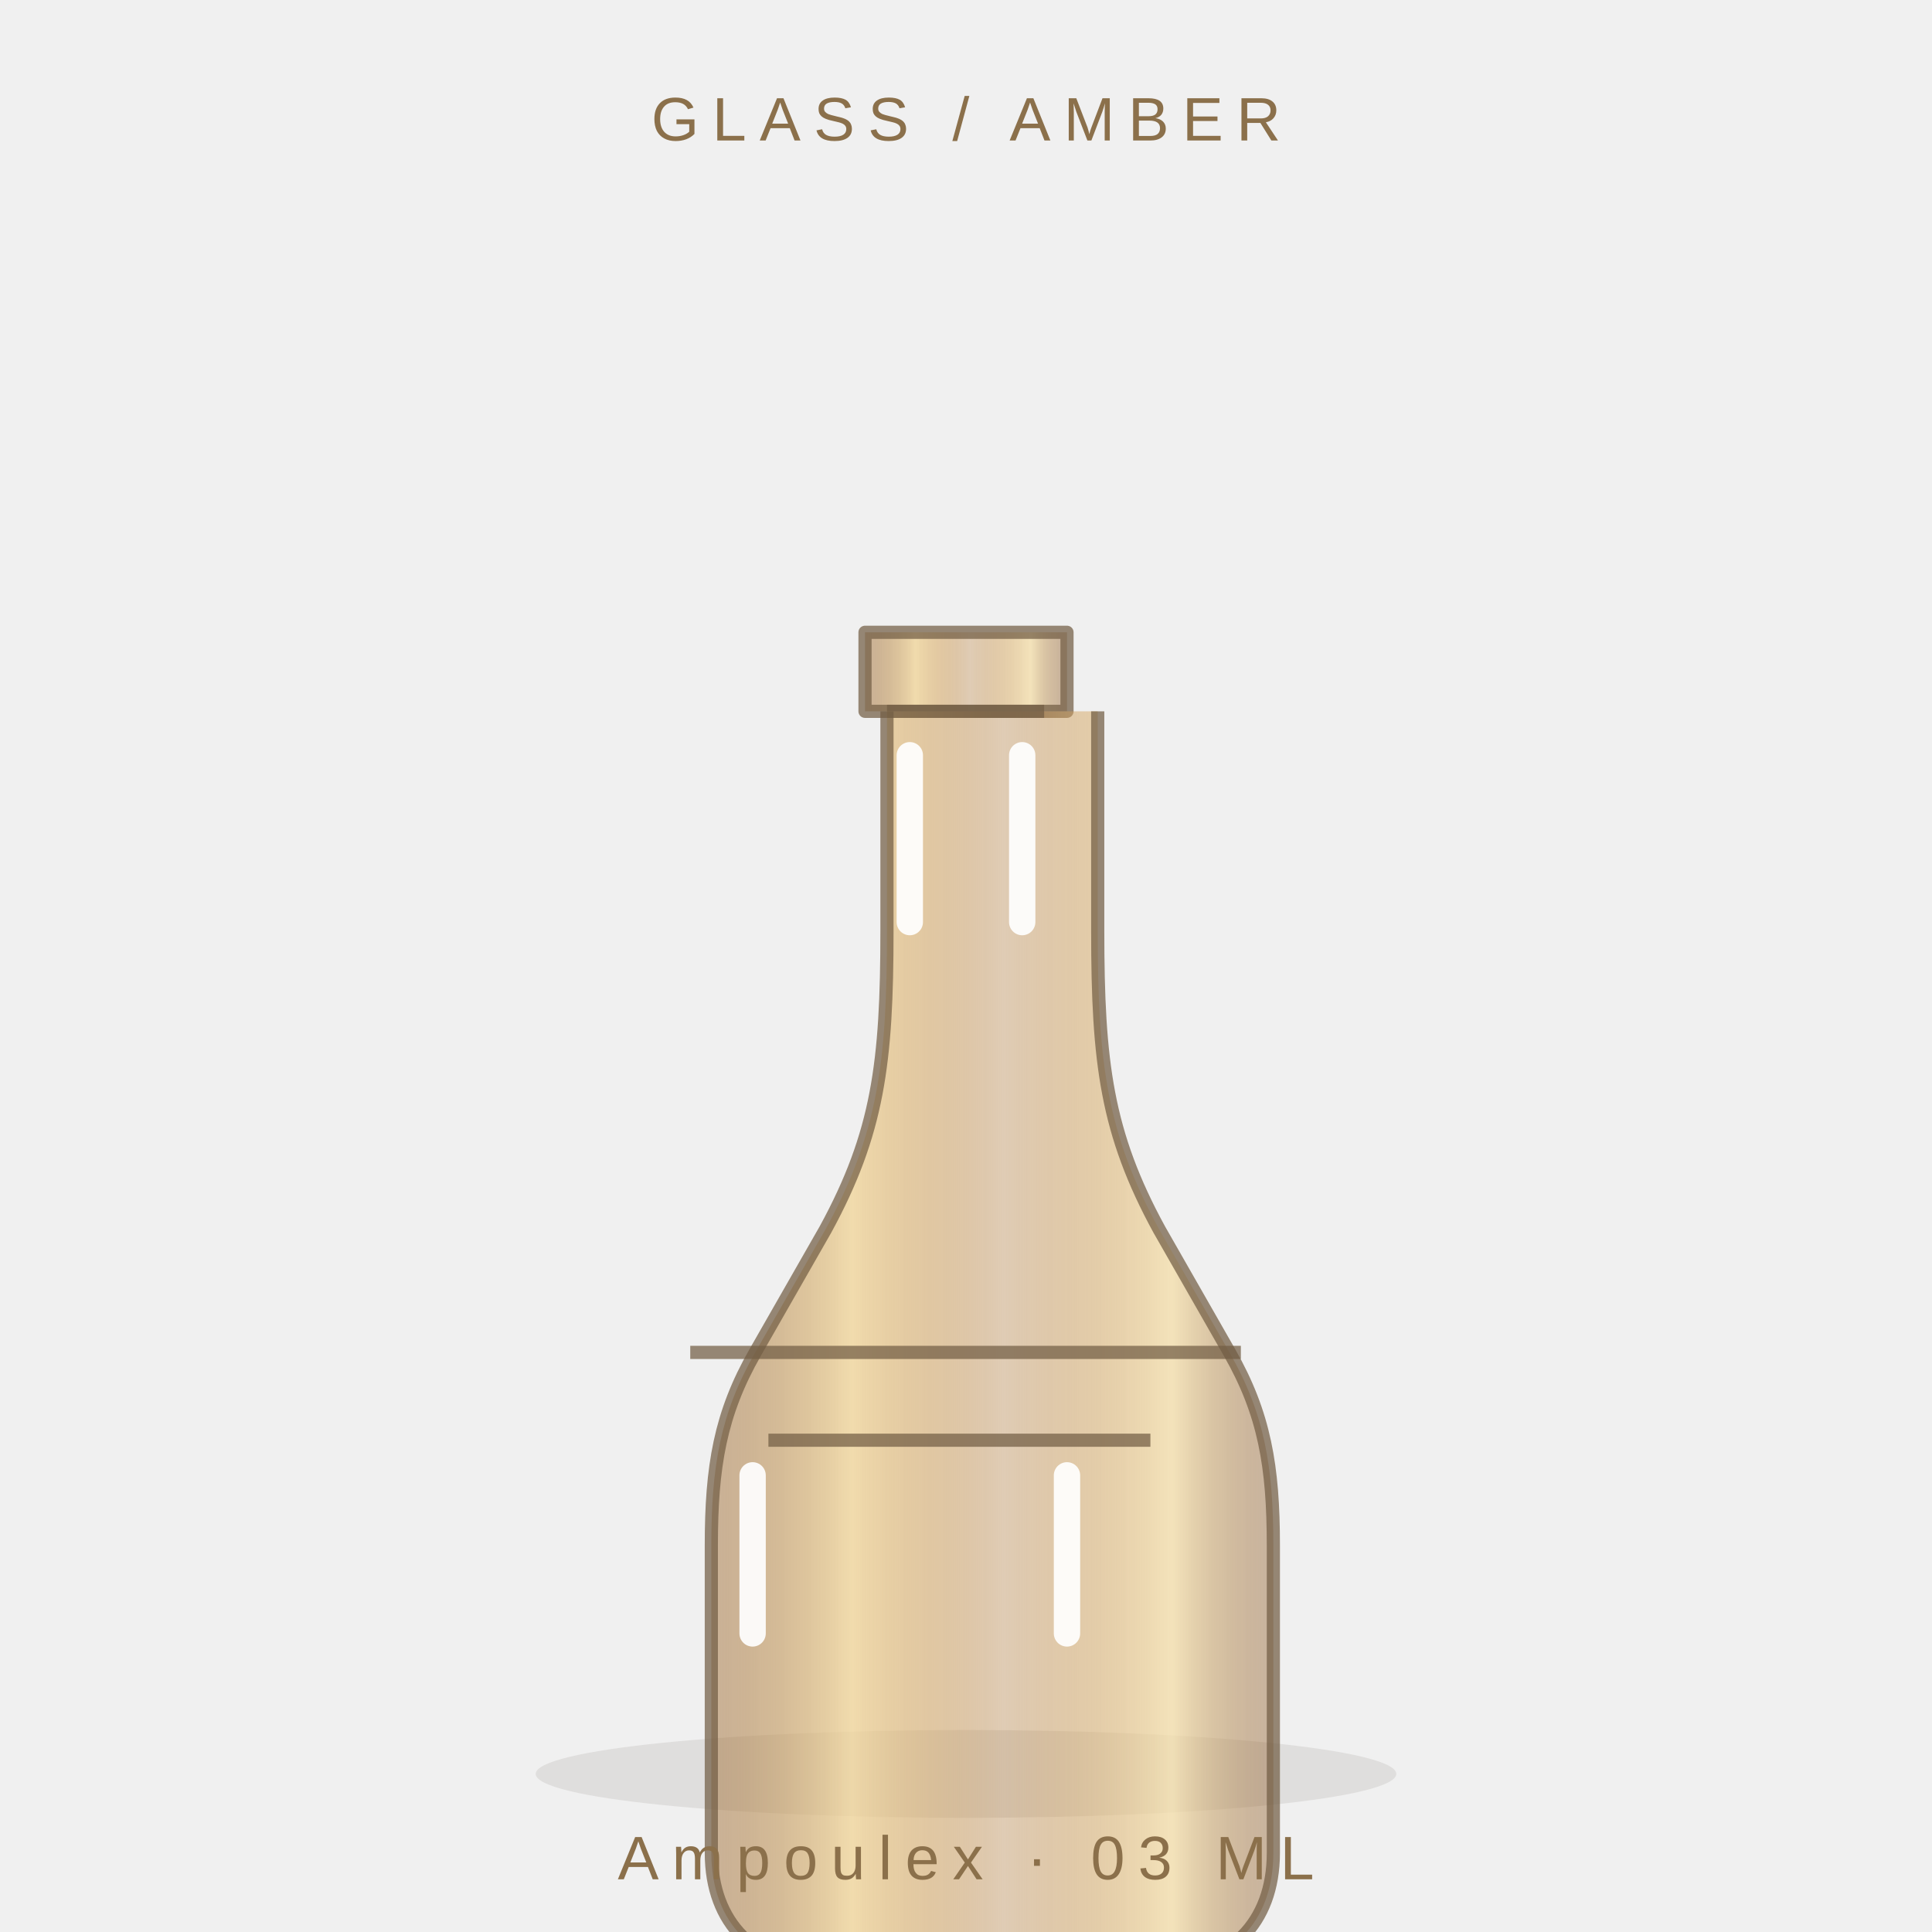
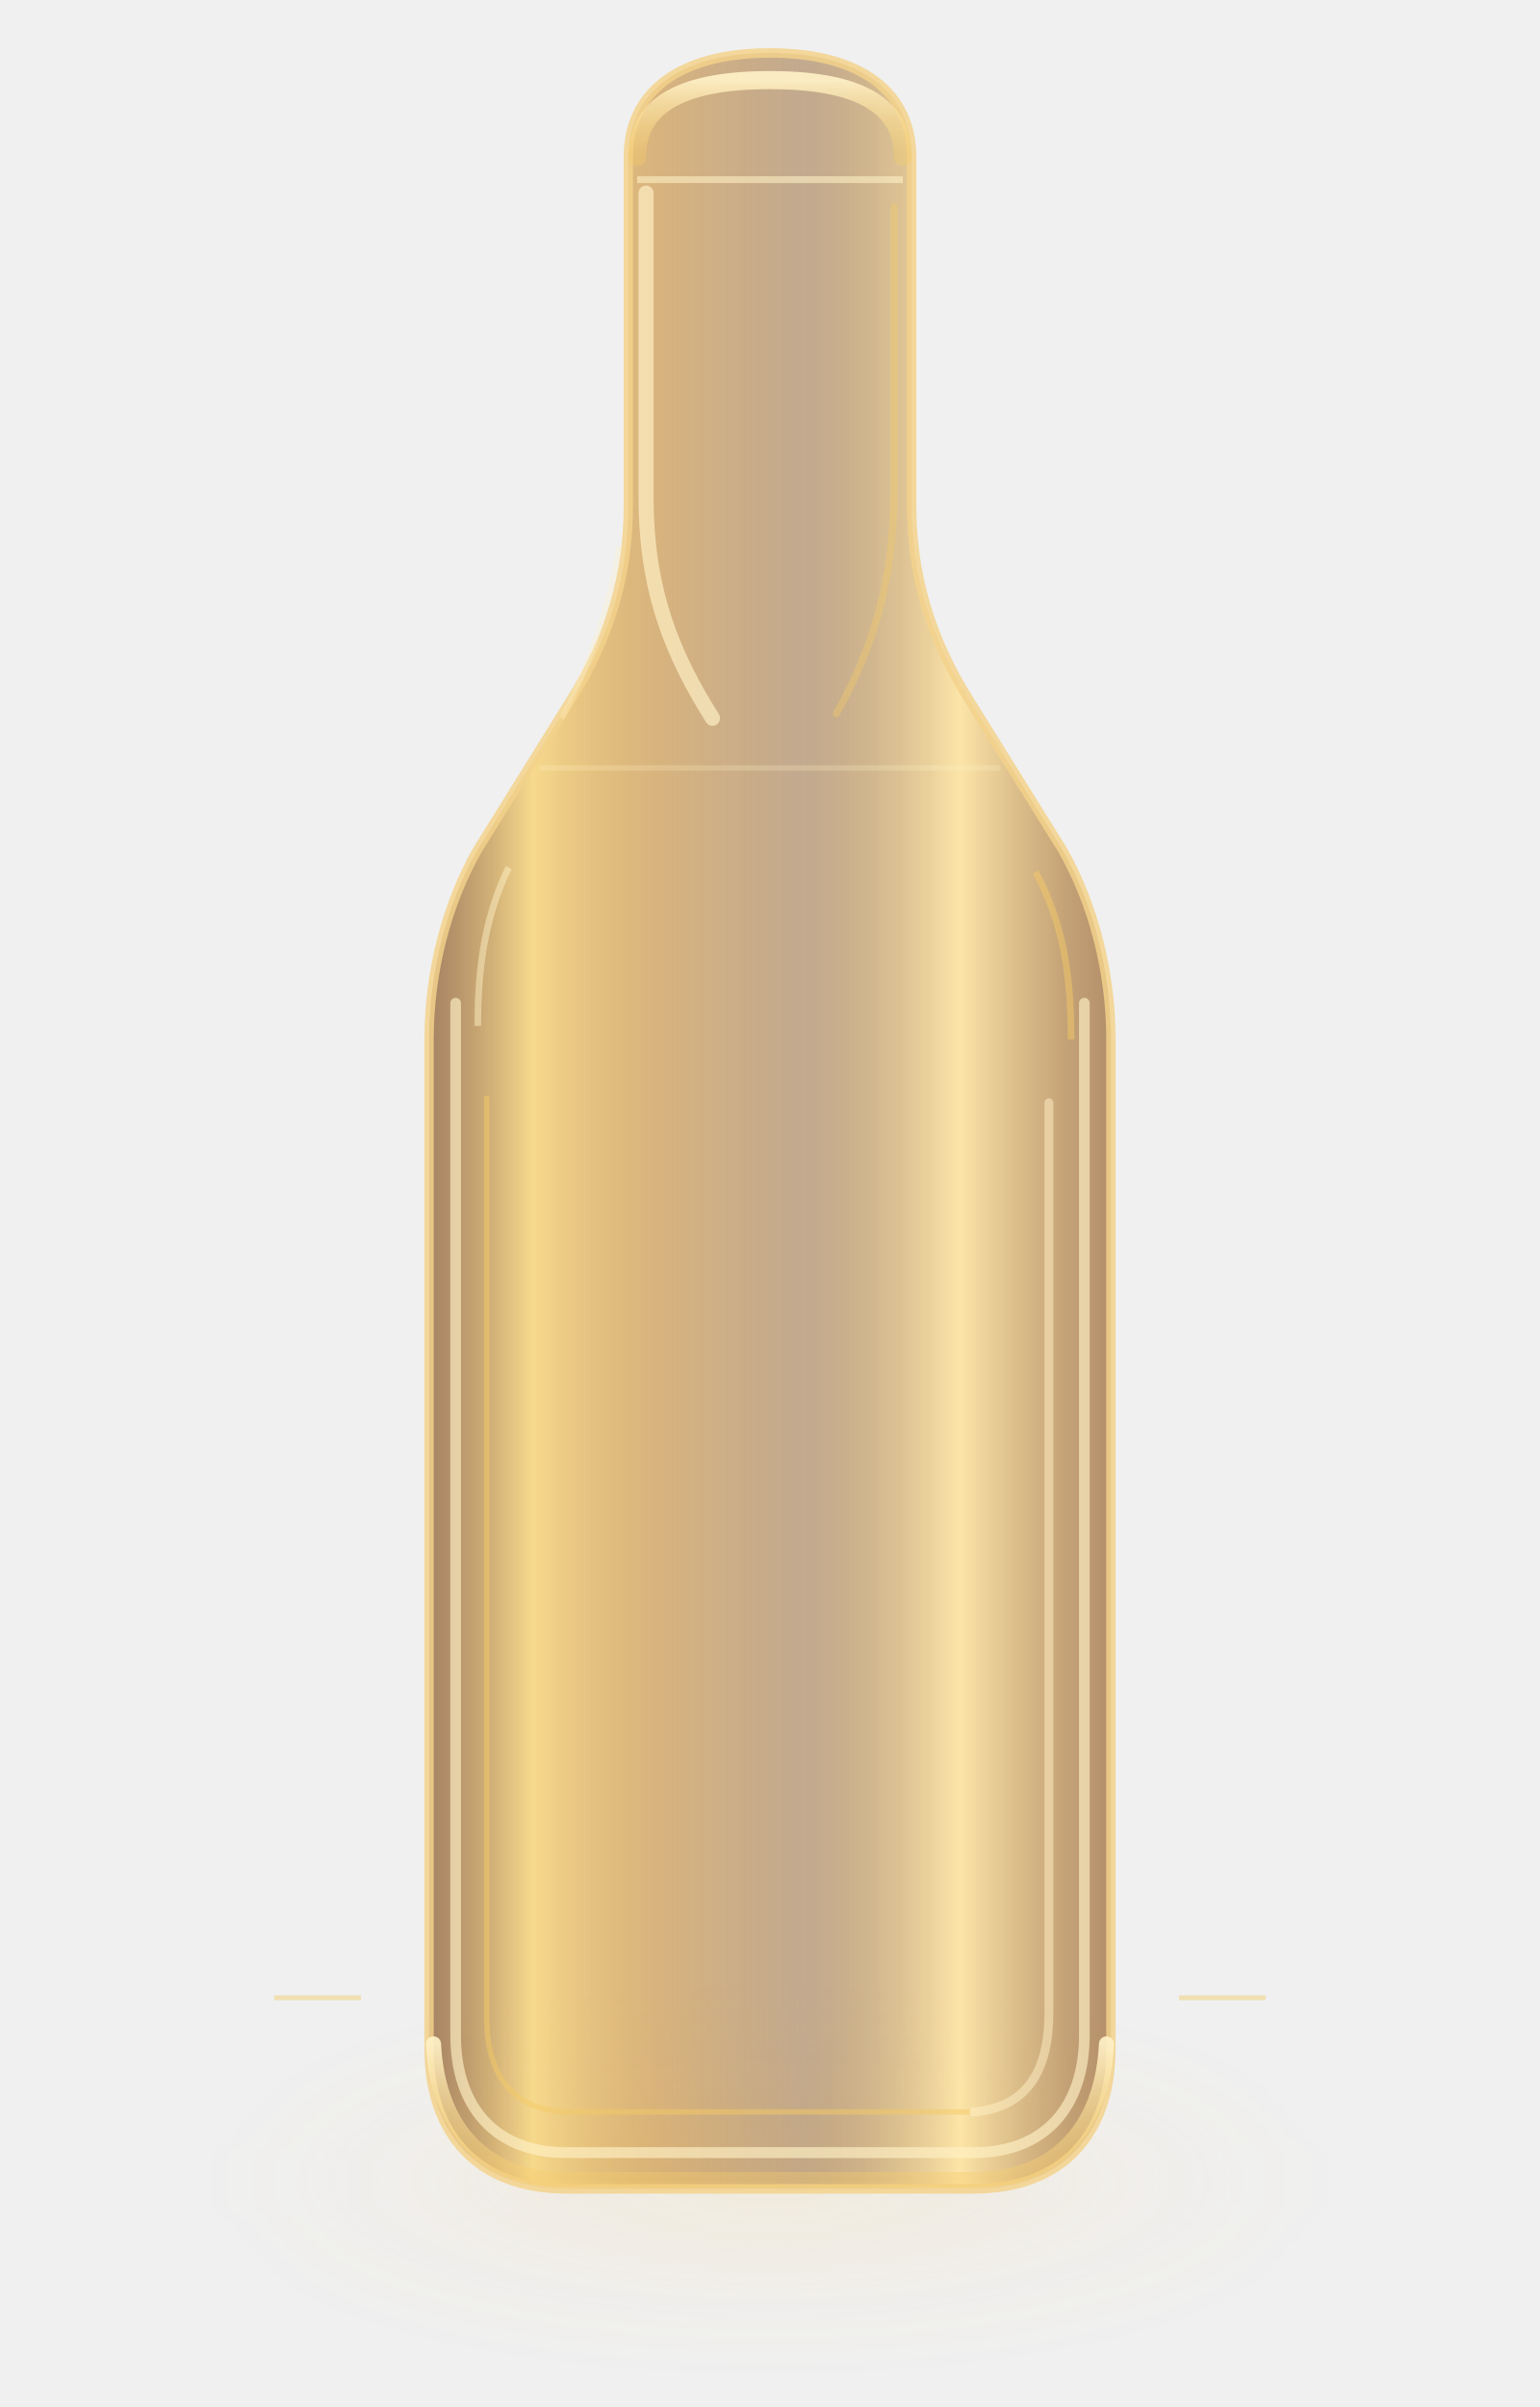
- <svg xmlns="http://www.w3.org/2000/svg" viewBox="0 0 220 220" role="img" aria-label="3 millilitre ampoule">
+ <svg xmlns="http://www.w3.org/2000/svg" viewBox="0 0 320 500" role="img" aria-label="3 millilitre amber glass ampoule illustration">
  <defs>
-     <linearGradient id="g" x1="0" x2="1">
-       <stop stop-color="#7c8b8c" stop-opacity=".22" />
-       <stop offset=".2" stop-color="#fff" stop-opacity=".92" />
-       <stop offset=".5" stop-color="#d8e0df" stop-opacity=".25" />
-       <stop offset=".8" stop-color="#fff" stop-opacity=".88" />
-       <stop offset="1" stop-color="#778685" stop-opacity=".2" />
+     <linearGradient id="glass" x1="0" y1="0" x2="1" y2="0">
+       <stop offset="0" stop-color="#814a18" stop-opacity=".65" />
+       <stop offset=".15" stop-color="#f8d477" stop-opacity=".82" />
+       <stop offset=".34" stop-color="#c38121" stop-opacity=".55" />
+       <stop offset=".55" stop-color="#8d581d" stop-opacity=".46" />
+       <stop offset=".78" stop-color="#ffe39a" stop-opacity=".83" />
+       <stop offset="1" stop-color="#905519" stop-opacity=".62" />
    </linearGradient>
-     <linearGradient id="a" x1="0" x2="1">
-       <stop stop-color="#9a6429" stop-opacity=".45" />
-       <stop offset=".25" stop-color="#f1d69c" stop-opacity=".8" />
-       <stop offset=".52" stop-color="#b87729" stop-opacity=".3" />
-       <stop offset=".82" stop-color="#f5dfaa" stop-opacity=".76" />
-       <stop offset="1" stop-color="#8d5926" stop-opacity=".4" />
+     <linearGradient id="rim" x1="0" y1="0" x2="0" y2="1">
+       <stop stop-color="#fff1c7" stop-opacity=".92" />
+       <stop offset="1" stop-color="#f5cb67" stop-opacity=".35" />
    </linearGradient>
+     <radialGradient id="aura">
+       <stop stop-color="#f5cb67" stop-opacity=".18" />
+       <stop offset="1" stop-color="#f5cb67" stop-opacity="0" />
+     </radialGradient>
+     <filter id="softGlow" x="-60%" y="-30%" width="220%" height="160%">
+       <feGaussianBlur stdDeviation="10" />
+     </filter>
  </defs>
-   <ellipse cx="110" cy="202" rx="49" ry="5" fill="#3c2c1e" opacity=".09" />
-   <g transform="translate(78 69)" stroke="#725d45" stroke-opacity=".72" stroke-width="1.5" stroke-linejoin="round">
-     <path d="M20.5 3h23.0v9h-23.0z" fill="url(#a)" />
-     <path d="M23.0 12v25c0 15-1 23-7 34l-8 14c-4 7-5 13-5 22v35c0 8 5 13 13 13h38c8 0 13-5 13-13V107c0-9-1-15-5-22l-8-14c-6-11-7-19-7-34V12" fill="url(#a)" />
-     <path d="M23.0 12h17.9m-40.3 73h62.7m-53.8 10h43.5" fill="none" />
-     <path d="M25.6 17v19m12.8-19v19m-30.7 63v18m35.8-18v18" stroke="#fff" stroke-opacity=".92" stroke-width="3" stroke-linecap="round" />
+   <ellipse cx="160" cy="453" rx="111" ry="27" fill="url(#aura)" filter="url(#softGlow)" />
+   <g transform="translate(160 11) scale(0.92 0.94) translate(-160 -11)">
+     <path d="M128 34 C128 20 139 11 160 11 C181 11 192 20 192 34 L192 111 C192 126 196 140 205 154 L226 187 C233 199 237 214 237 229 L237 452 C237 471 226 483 206 483 L114 483 C94 483 83 471 83 452 L83 229 C83 214 87 199 94 187 L115 154 C124 140 128 126 128 111 Z" fill="url(#glass)" stroke="#f4d38b" stroke-opacity=".84" stroke-width="2.1" stroke-linejoin="round" />
+     <path d="M130 34 C130 22 141 17 160 17 C179 17 190 22 190 34" fill="none" stroke="url(#rim)" stroke-width="4" stroke-linecap="round" />
+     <path d="M130 39 H190" fill="none" stroke="#fff1c7" stroke-opacity=".58" stroke-width="1.5" />
+     <path d="M132 42 V109 C132 130 138 144 147 158" fill="none" stroke="#fff1c7" stroke-opacity=".68" stroke-width="3.4" stroke-linecap="round" />
+     <path d="M188 45 V108 C188 128 183 143 175 157" fill="none" stroke="#f5cb67" stroke-opacity=".38" stroke-width="1.6" stroke-linecap="round" />
+     <path d="M113 158 C120 145 124 132 126 120" fill="none" stroke="#fff1c7" stroke-opacity=".3" stroke-width="1.2" />
+     <path d="M108 169 H212" fill="none" stroke="#fff1c7" stroke-opacity=".24" stroke-width="1.2" />
+     <path d="M89 221 V449 C89 465 98 475 114 475 H206 C222 475 231 465 231 449 V221" fill="none" stroke="#fff1c7" stroke-opacity=".65" stroke-width="2.4" stroke-linecap="round" />
+     <path d="M96 242 V445 C96 458 102 466 115 466 H205" fill="none" stroke="#f5cb67" stroke-opacity=".5" stroke-width="1.2" stroke-linecap="round" />
+     <path d="M223 243 V444 C223 457 218 465 206 466" fill="none" stroke="#fff1c7" stroke-opacity=".52" stroke-width="2" stroke-linecap="round" />
+     <path d="M84 451 C85 470 96 481 114 481 H206 C224 481 235 470 236 451" fill="none" stroke="url(#rim)" stroke-width="3.4" stroke-linecap="round" />
+     <path d="M101 191 C96 201 94 212 94 226" fill="none" stroke="#fff1c7" stroke-opacity=".48" stroke-width="1.5" />
+     <path d="M220 192 C226 203 228 214 228 229" fill="none" stroke="#f5cb67" stroke-opacity=".5" stroke-width="1.5" />
  </g>
-   <g fill="#8b704b" font-family="Arial,sans-serif" font-size="7" letter-spacing="1.5">
-     <text x="110" y="16" text-anchor="middle">GLASS / AMBER</text>
-     <text x="110" y="214" text-anchor="middle">Ampoulex · 03 ML</text>
-   </g>
+   <path d="M57 415 H75 M245 415 H263" stroke="#f5cb67" stroke-opacity=".45" stroke-width="1" />
</svg>
